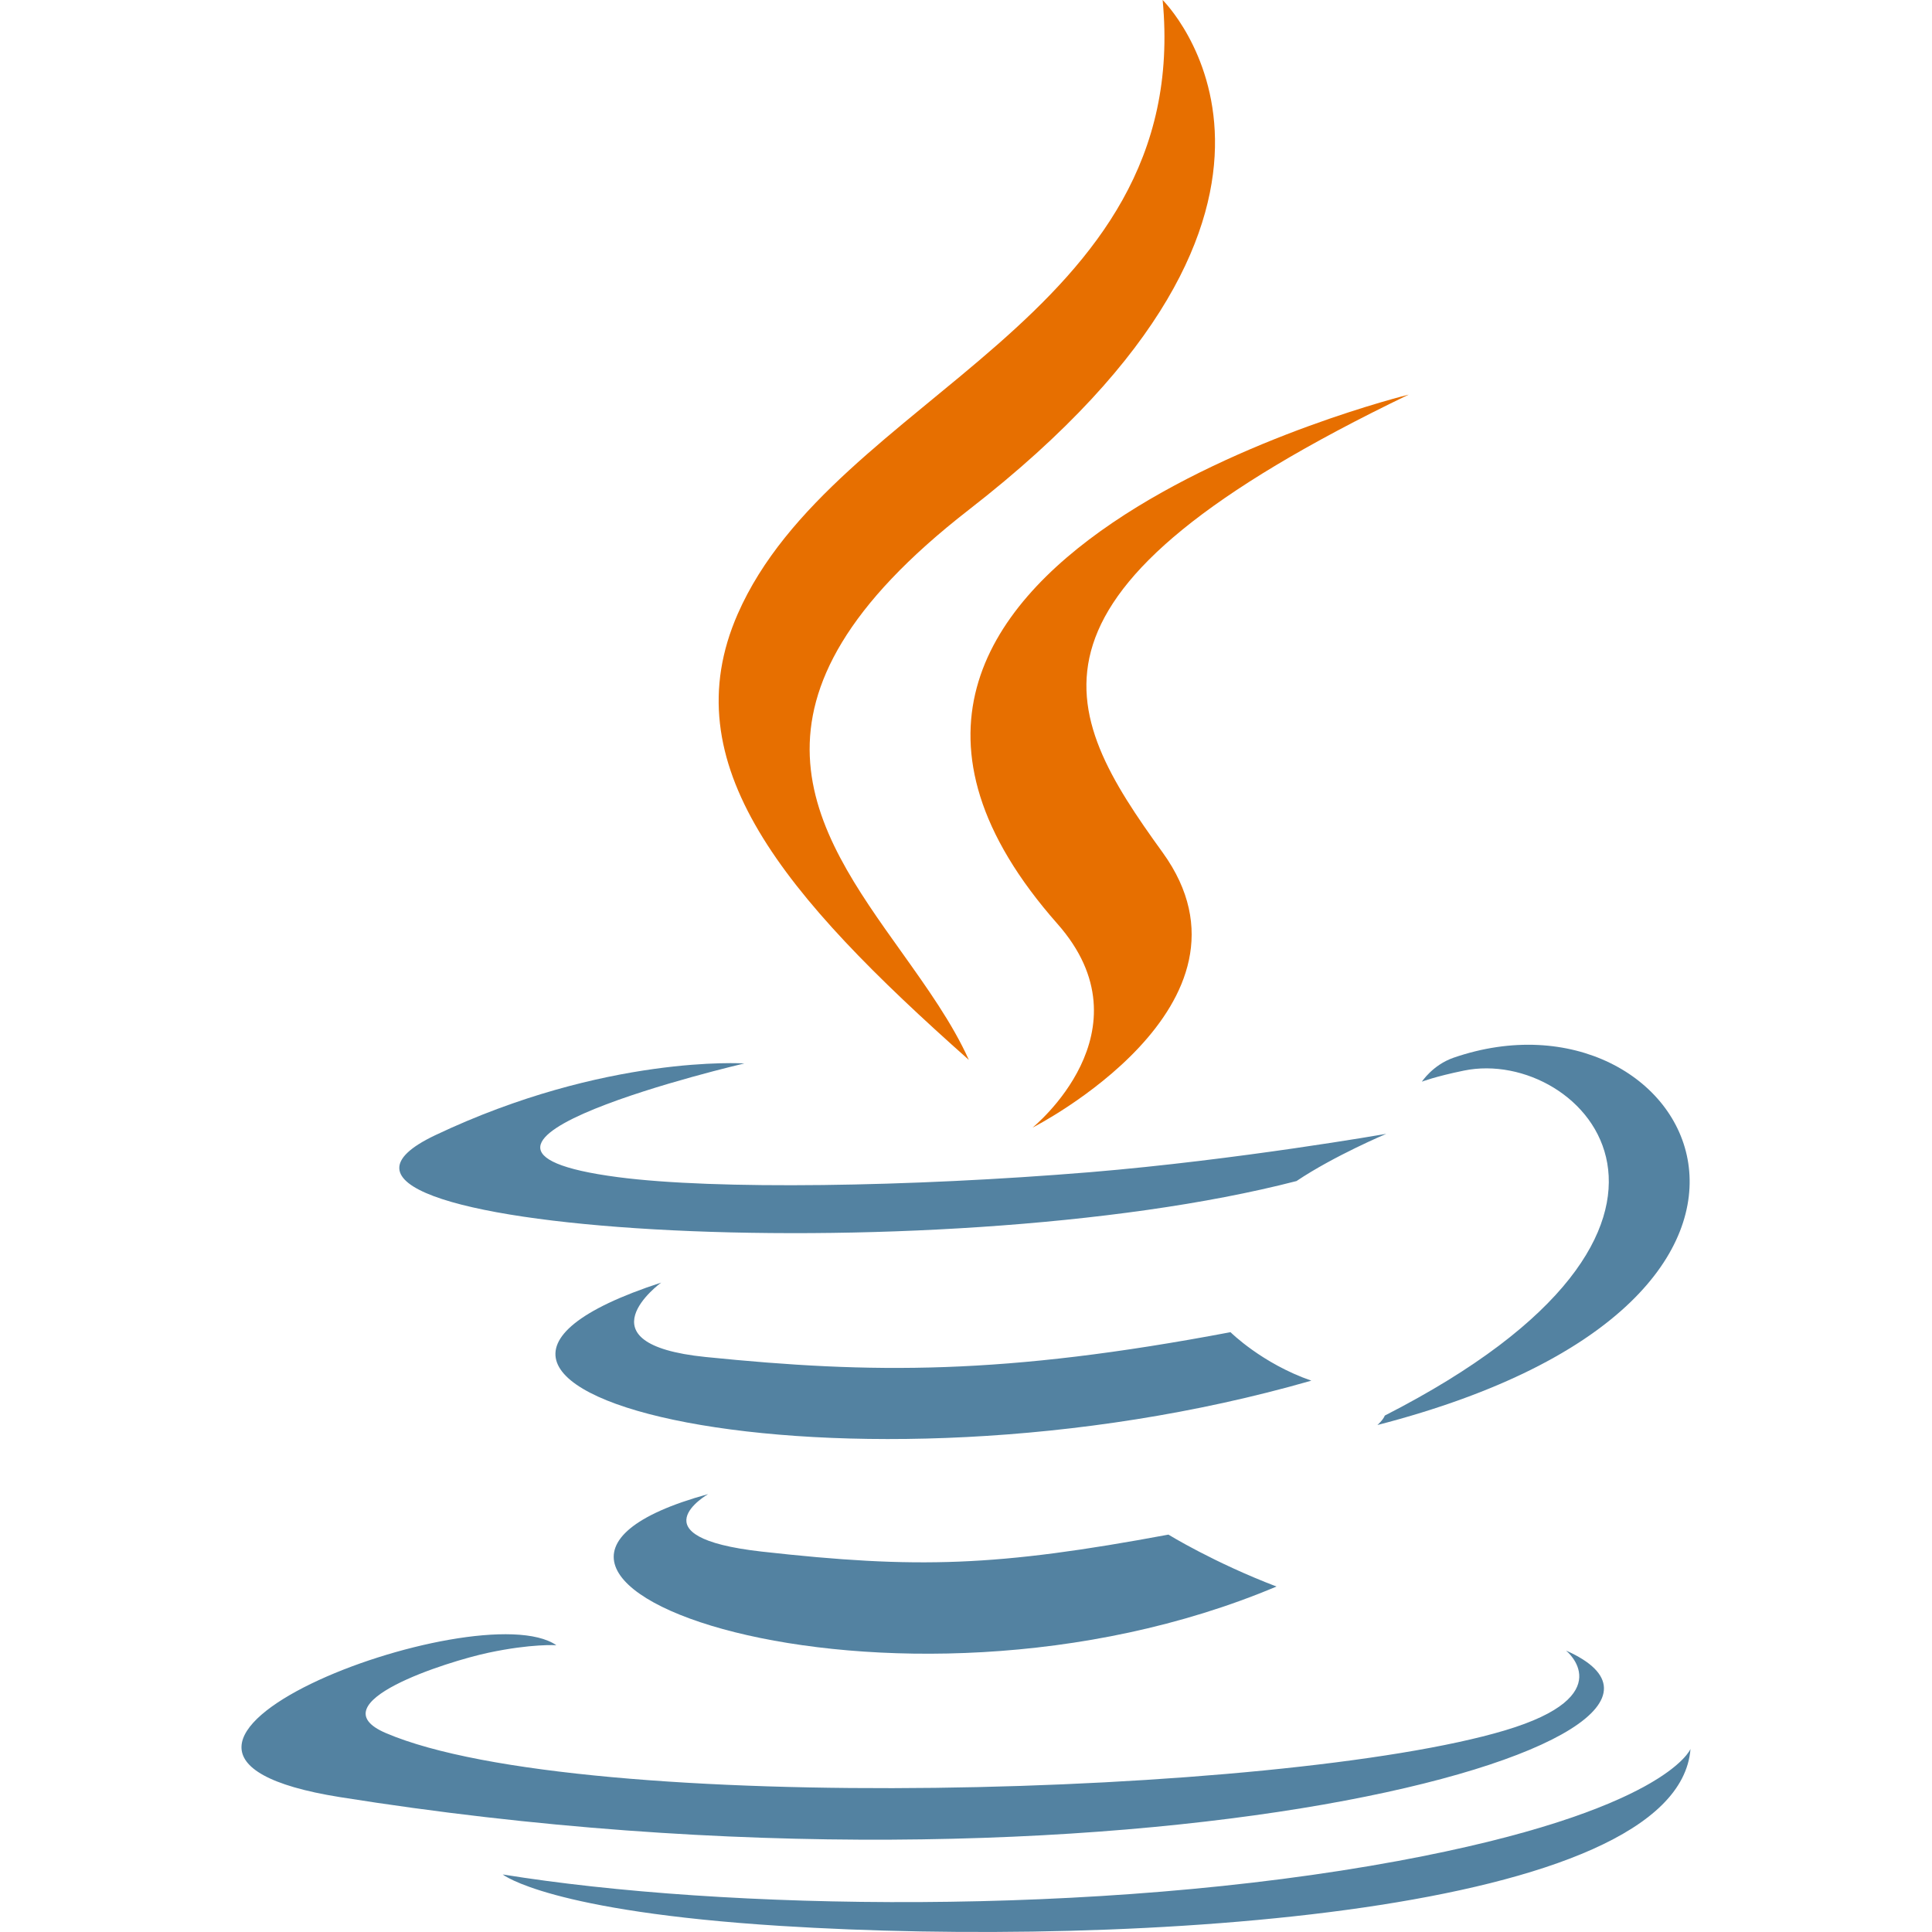
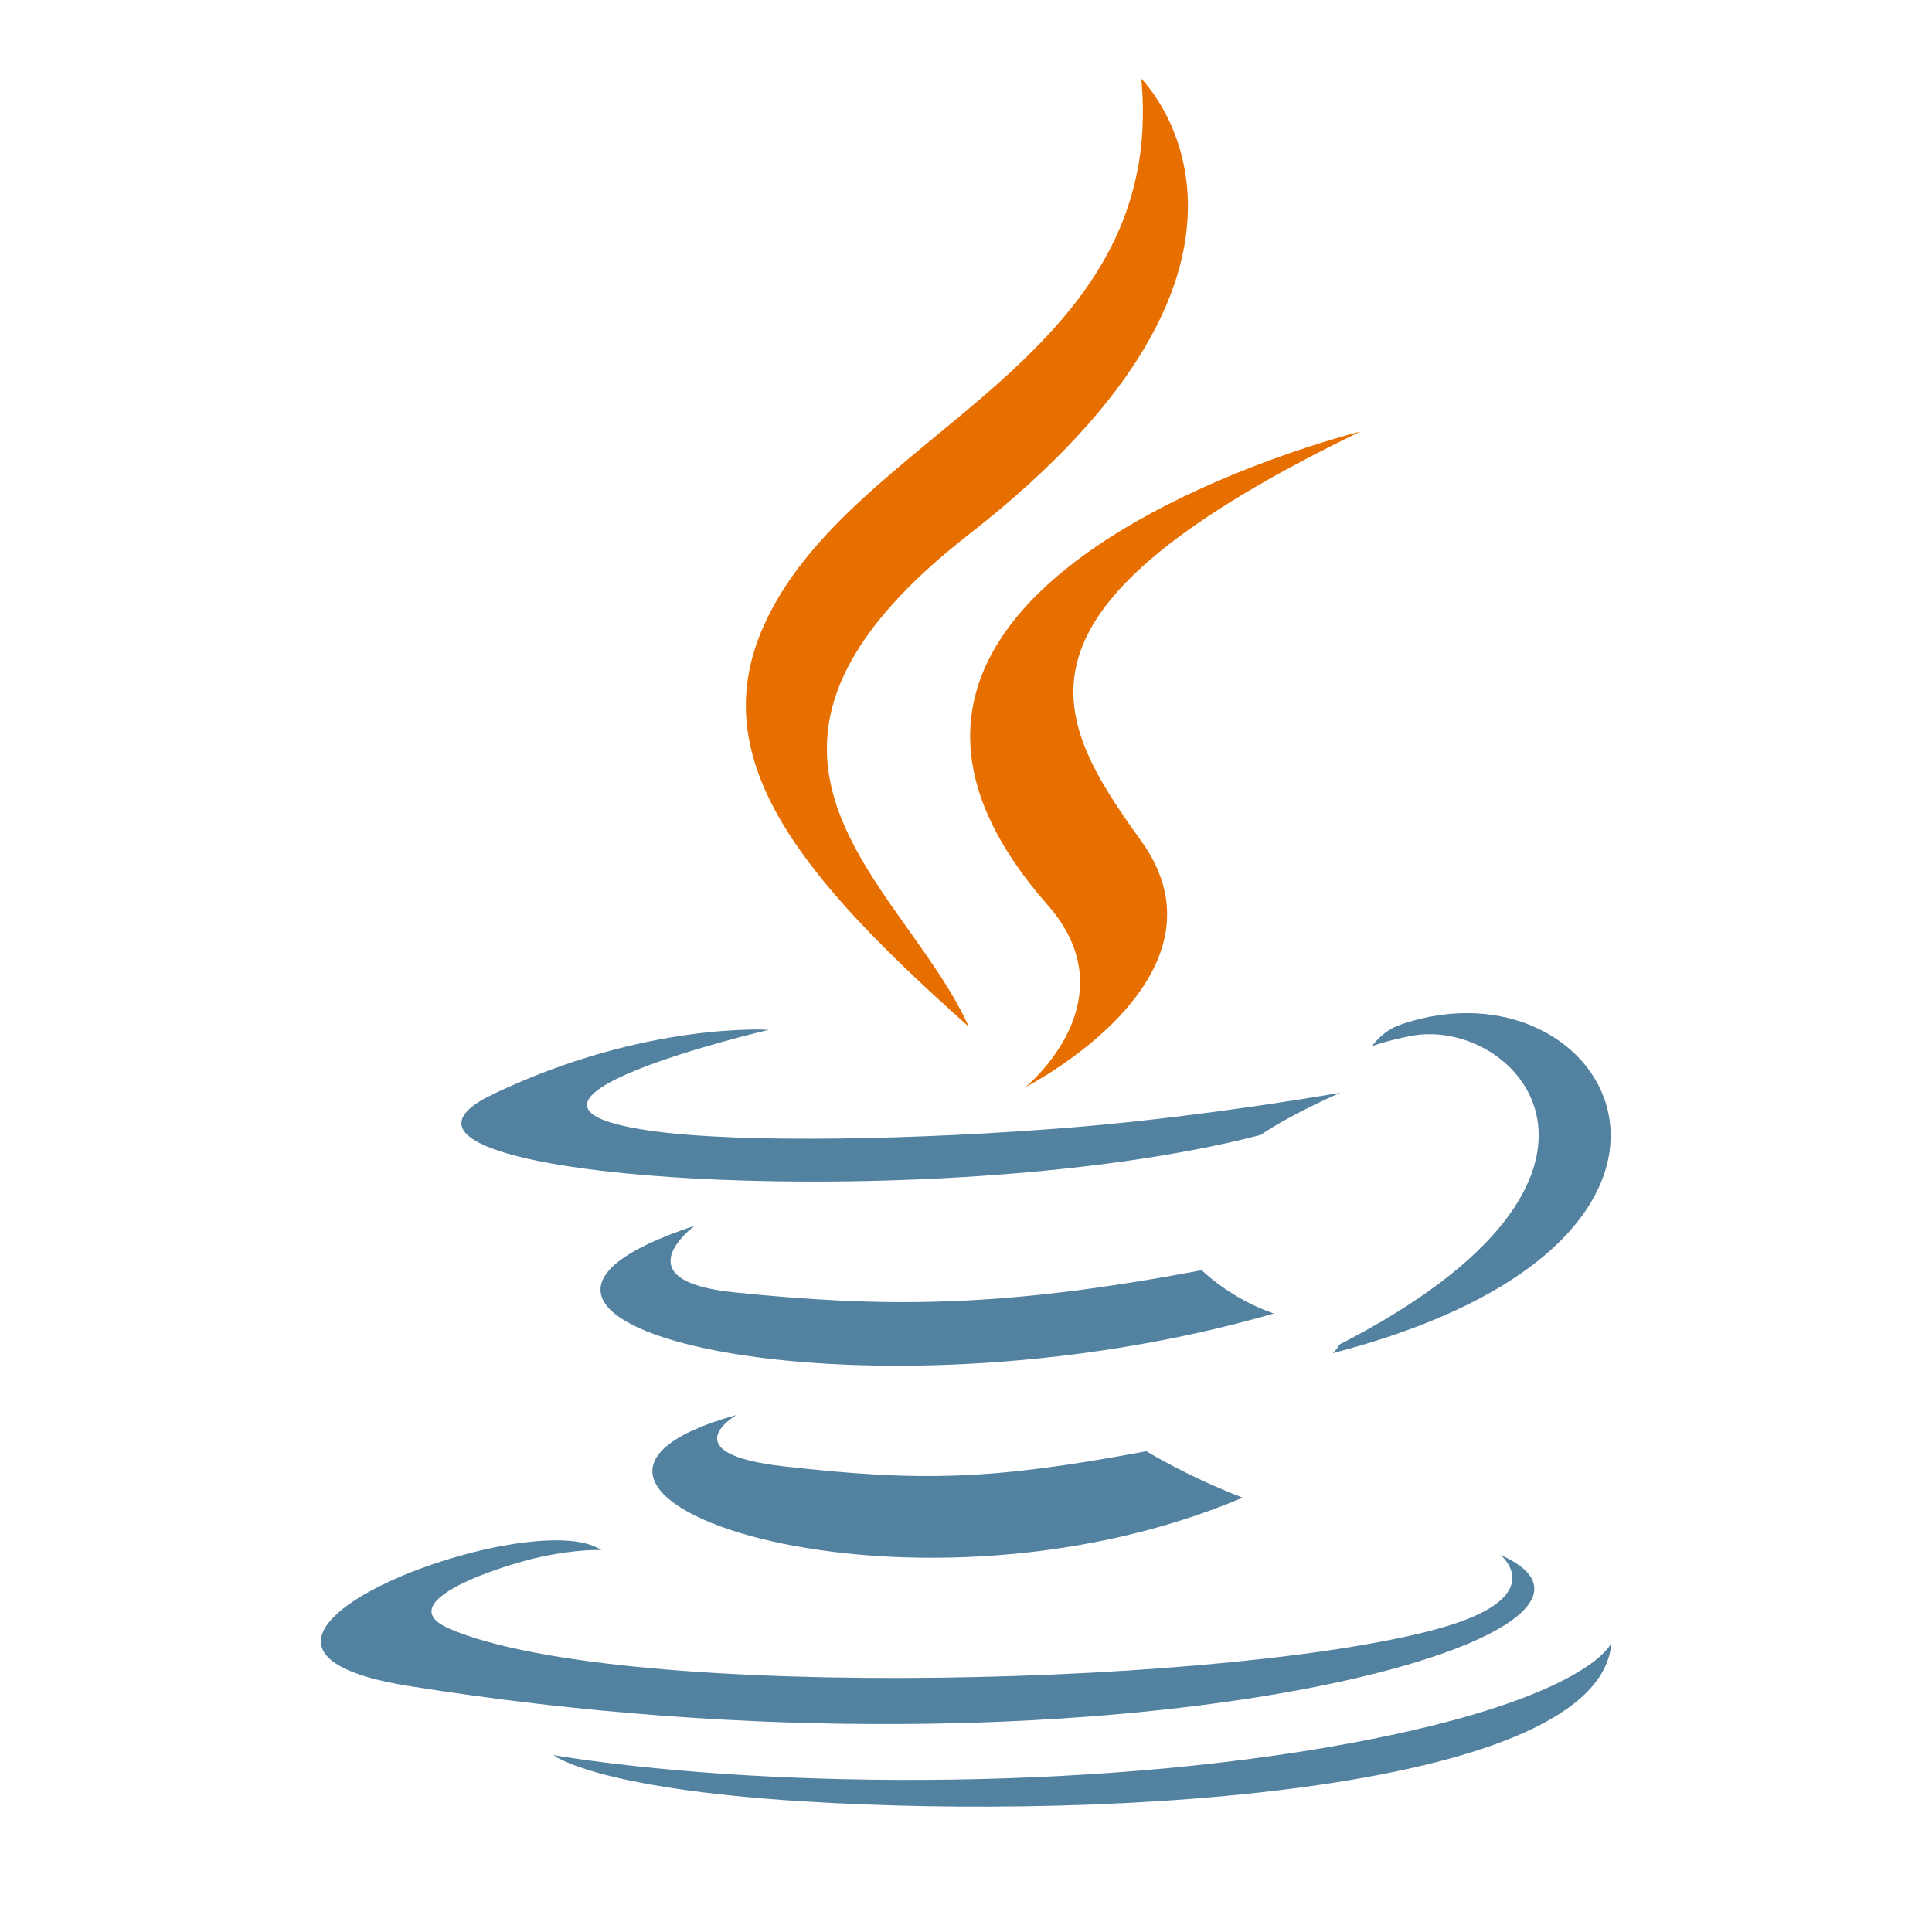
<svg xmlns="http://www.w3.org/2000/svg" width="800px" height="800px" viewBox="0 0 32 32" fill="none">
-   <path d="M16.05 8.441C22.638 3.326 19.257 0 19.257 0C19.76 5.287 13.813 6.536 12.219 10.169C11.131 12.649 12.964 14.819 16.047 17.555C15.775 16.949 15.354 16.361 14.929 15.764C13.477 13.731 11.964 11.613 16.05 8.441Z" fill="#E76F00" />
-   <path d="M17.102 18.677C17.102 18.677 19.084 17.078 17.514 15.301C12.193 9.272 23.333 6.536 23.333 6.536C16.532 9.812 17.547 11.757 19.257 14.12C21.087 16.654 17.102 18.677 17.102 18.677Z" fill="#E76F00" />
-   <path d="M22.937 23.446C29.042 20.326 26.22 17.328 24.249 17.732C23.766 17.831 23.551 17.916 23.551 17.916C23.551 17.916 23.73 17.64 24.073 17.52C27.971 16.173 30.968 21.495 22.814 23.603C22.814 23.603 22.909 23.52 22.937 23.446Z" fill="#5382A1" />
-   <path d="M10.233 19.497C6.413 18.995 12.328 17.614 12.328 17.614C12.328 17.614 10.031 17.462 7.206 18.804C3.866 20.393 15.468 21.116 21.474 19.562C22.098 19.143 22.961 18.78 22.961 18.78C22.961 18.78 20.504 19.211 18.056 19.415C15.061 19.661 11.846 19.709 10.233 19.497Z" fill="#5382A1" />
-   <path d="M11.686 22.476C9.556 22.259 10.951 21.244 10.951 21.244C5.439 23.043 14.018 25.083 21.72 22.868C20.901 22.584 20.381 22.065 20.381 22.065C16.616 22.778 14.441 22.755 11.686 22.476Z" fill="#5382A1" />
-   <path d="M12.614 25.699C10.486 25.459 11.729 24.747 11.729 24.747C6.726 26.122 14.773 28.962 21.143 26.278C20.1 25.879 19.353 25.418 19.353 25.418C16.511 25.947 15.193 25.988 12.614 25.699Z" fill="#5382A1" />
-   <path d="M25.939 27.339C25.939 27.339 26.859 28.084 24.925 28.661C21.248 29.757 9.621 30.087 6.391 28.705C5.23 28.208 7.407 27.519 8.092 27.374C8.806 27.222 9.215 27.25 9.215 27.25C7.923 26.356 0.868 29.007 5.631 29.766C18.619 31.837 29.308 28.833 25.939 27.339Z" fill="#5382A1" />
-   <path d="M28 28.968C27.787 31.695 18.788 32.268 12.927 31.899C9.104 31.658 8.338 31.056 8.327 31.047C11.986 31.64 18.155 31.748 23.157 30.823C27.59 30.002 28 28.968 28 28.968Z" fill="#5382A1" />
+   <path d="M 16.047 8.852 C 21.915 4.277 18.903 1.302 18.903 1.302 C 19.351 6.031 14.055 7.148 12.635 10.398 C 11.666 12.616 13.299 14.557 16.045 17.004 C 15.802 16.462 15.427 15.935 15.049 15.403 C 13.755 13.584 12.408 11.69 16.047 8.852 Z" fill="#E76F00" style="" />
+   <path d="M 16.983 18.007 C 16.983 18.007 18.749 16.576 17.351 14.988 C 12.612 9.595 22.533 7.148 22.533 7.148 C 16.476 10.079 17.38 11.818 18.903 13.931 C 20.533 16.198 16.983 18.007 16.983 18.007 Z" fill="#E76F00" style="" />
+   <path d="M 22.181 22.272 C 27.619 19.482 25.104 16.801 23.35 17.162 C 22.919 17.25 22.727 17.327 22.727 17.327 C 22.727 17.327 22.887 17.08 23.192 16.973 C 26.664 15.768 29.334 20.528 22.072 22.413 C 22.072 22.413 22.156 22.339 22.181 22.272 Z" fill="#5382A1" style="" />
+   <path d="M 10.866 18.741 C 7.464 18.292 12.732 17.057 12.732 17.057 C 12.732 17.057 10.686 16.92 8.17 18.121 C 5.195 19.542 15.529 20.189 20.878 18.799 C 21.434 18.425 22.202 18.099 22.202 18.099 C 22.202 18.099 20.013 18.485 17.834 18.667 C 15.166 18.887 12.303 18.93 10.866 18.741 Z" fill="#5382A1" style="" />
+   <path d="M 12.16 21.405 C 10.264 21.212 11.506 20.303 11.506 20.303 C 6.597 21.912 14.237 23.737 21.097 21.756 C 20.367 21.502 19.904 21.038 19.904 21.038 C 16.551 21.675 14.614 21.655 12.16 21.405 Z" fill="#5382A1" style="" />
+   <path d="M 12.988 24.288 C 11.091 24.073 12.199 23.437 12.199 23.437 C 7.743 24.666 14.909 27.207 20.583 24.806 C 19.654 24.448 18.988 24.037 18.988 24.037 C 16.458 24.51 15.284 24.547 12.988 24.288 Z" fill="#5382A1" style="" />
+   <path d="M 24.854 25.755 C 24.854 25.755 25.673 26.422 23.952 26.938 C 20.677 27.917 10.321 28.213 7.445 26.977 C 6.411 26.532 8.35 25.916 8.96 25.786 C 9.596 25.65 9.96 25.675 9.96 25.675 C 8.809 24.876 2.526 27.246 6.768 27.925 C 18.335 29.778 27.855 27.091 24.854 25.755 Z" fill="#5382A1" style="" />
+   <path d="M 26.69 27.212 C 26.5 29.651 18.486 30.164 13.266 29.834 C 9.861 29.618 9.179 29.08 9.168 29.071 C 12.428 29.602 17.922 29.698 22.376 28.871 C 26.325 28.136 26.69 27.212 26.69 27.212 Z" fill="#5382A1" style="" />
</svg>
